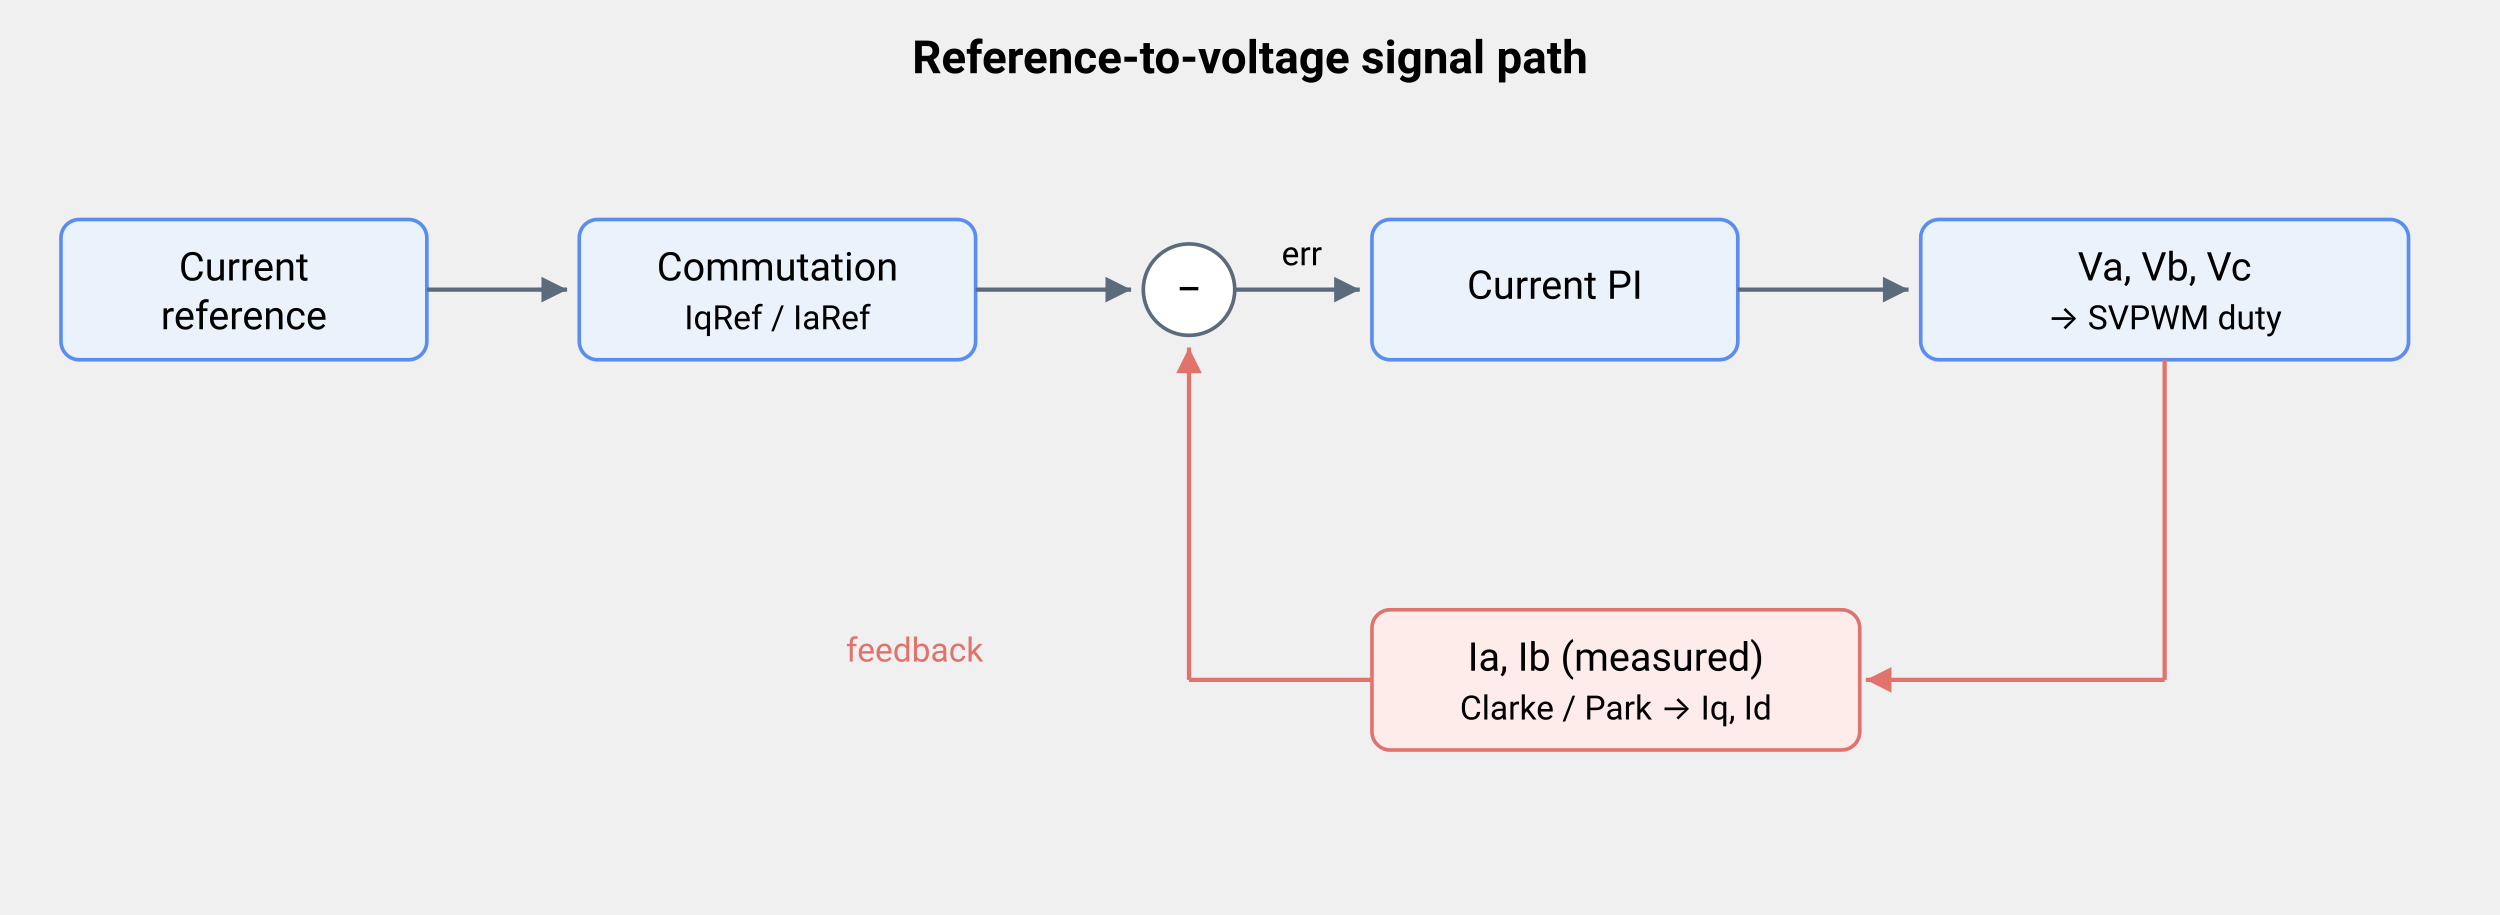
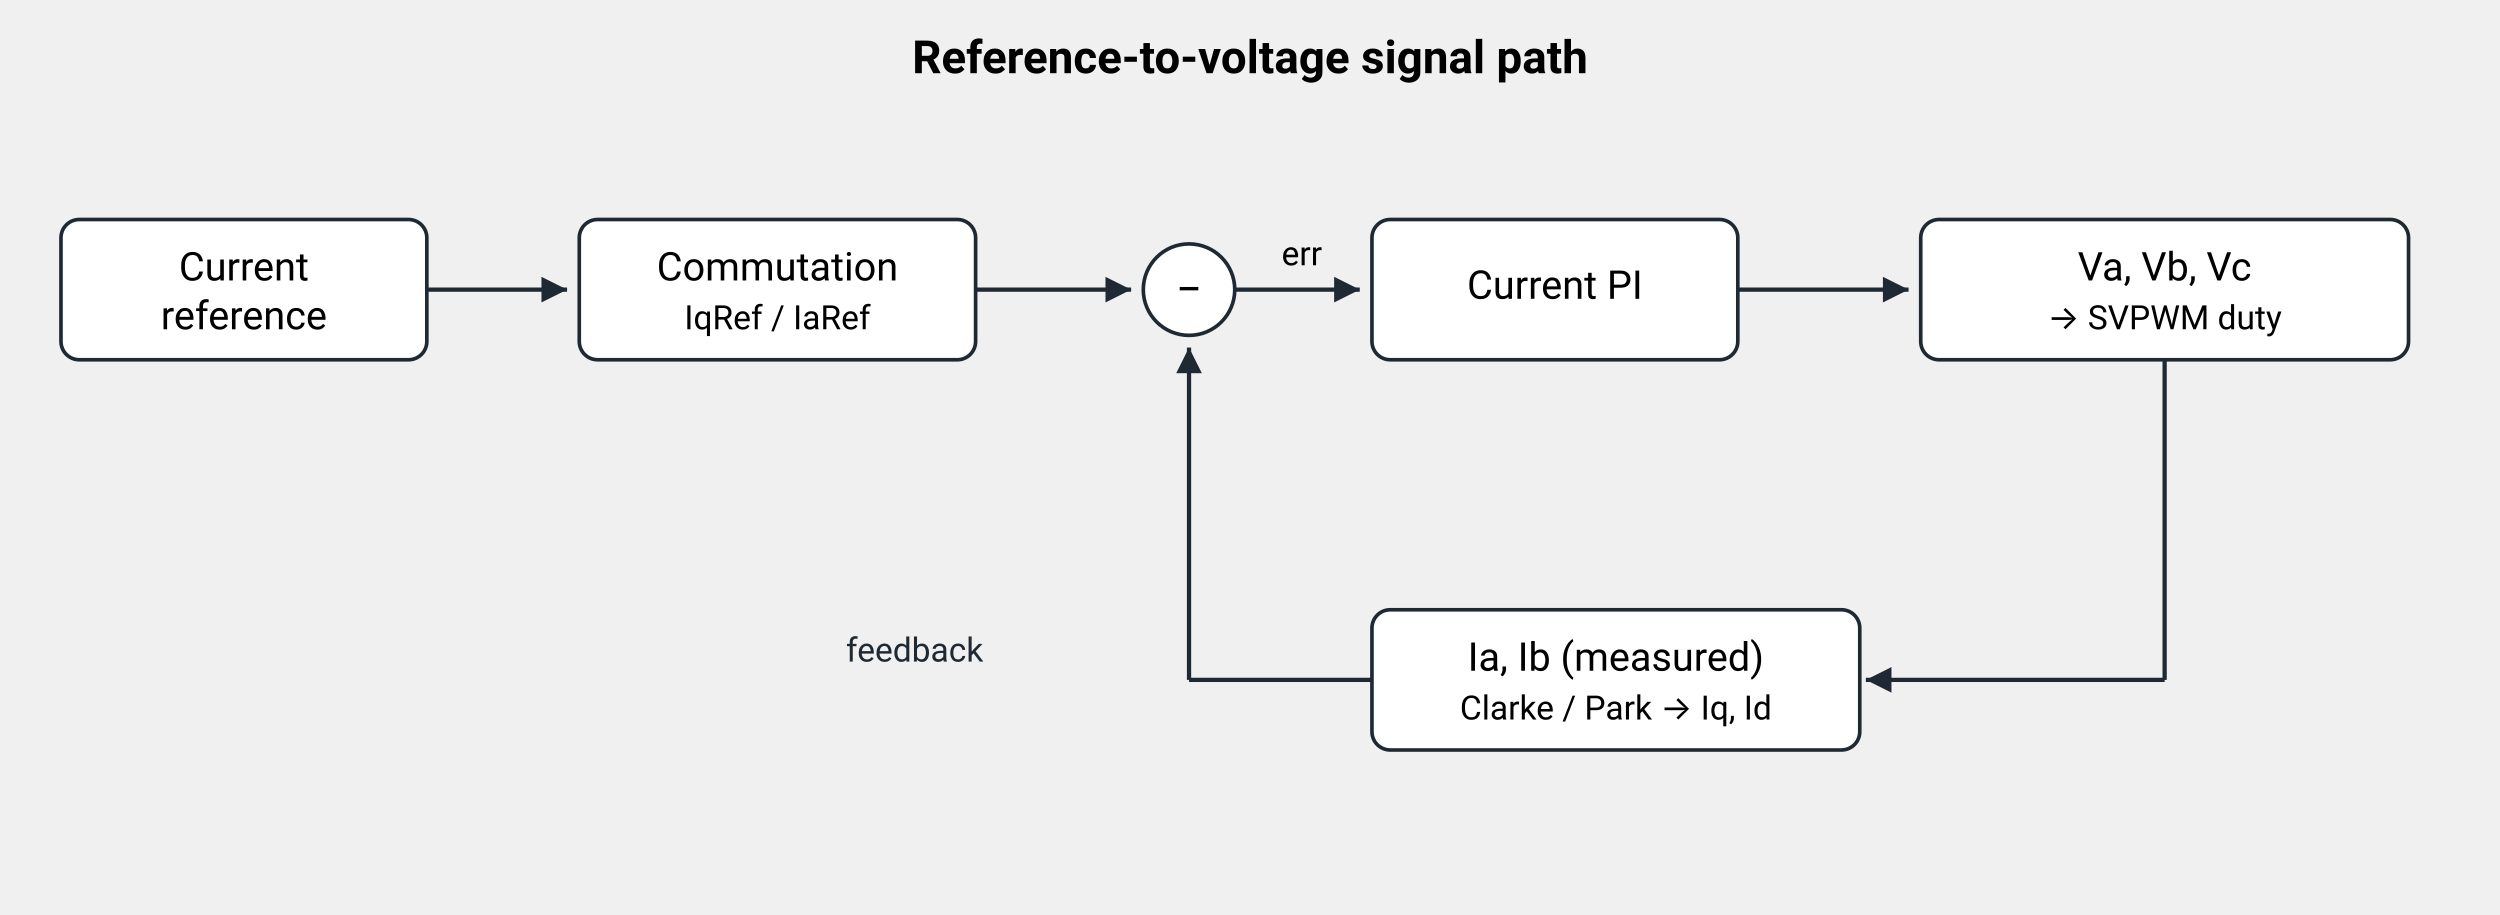
<svg xmlns="http://www.w3.org/2000/svg" width="820" height="300" viewBox="0 0 820 300" font-family="-apple-system,Segoe UI,Roboto,sans-serif" font-size="13" role="img" aria-label="Current reference becomes IqRef via commutation, is differenced against feedback at the summing node, drives the current PI, and emits Va, Vb, Vc to SVPWM duty.">
  <defs>
    <marker id="arrow" markerWidth="8" markerHeight="8" refX="6" refY="3" orient="auto">
-       <path d="M0,0 L6,3 L0,6 Z" fill="#5b6b7b" />
+       <path d="M0,0 L6,3 L0,6 Z" fill="#1f2933" />
    </marker>
    <marker id="arrowred" markerWidth="8" markerHeight="8" refX="6" refY="3" orient="auto">
-       <path d="M0,0 L6,3 L0,6 Z" fill="#e0736b" />
+       <path d="M0,0 L6,3 L0,6 Z" fill="#1f2933" />
    </marker>
  </defs>
  <text x="410" y="24" text-anchor="middle" font-size="15" font-weight="bold">Reference-to-voltage signal path</text>
-   <rect x="20" y="72" width="120" height="46" rx="6" fill="#eaf2fb" stroke="#5b8def" stroke-width="1.2" />
+   <rect x="20" y="72" width="120" height="46" rx="6" fill="#ffffff" stroke="#1f2933" stroke-width="1.2" />
  <text x="80" y="92" text-anchor="middle">Current</text>
  <text x="80" y="108" text-anchor="middle">reference</text>
-   <rect x="190" y="72" width="130" height="46" rx="6" fill="#eaf2fb" stroke="#5b8def" stroke-width="1.2" />
+   <rect x="190" y="72" width="130" height="46" rx="6" fill="#ffffff" stroke="#1f2933" stroke-width="1.2" />
  <text x="255" y="92" text-anchor="middle">Commutation</text>
  <text x="255" y="108" text-anchor="middle" font-size="11">IqRef / IaRef</text>
-   <circle cx="390" cy="95" r="15" fill="#fff" stroke="#5b6b7b" stroke-width="1.2" />
+   <circle cx="390" cy="95" r="15" fill="#fff" stroke="#1f2933" stroke-width="1.2" />
  <text x="390" y="100" text-anchor="middle" font-size="15">−</text>
-   <rect x="450" y="72" width="120" height="46" rx="6" fill="#eaf2fb" stroke="#5b8def" stroke-width="1.2" />
+   <rect x="450" y="72" width="120" height="46" rx="6" fill="#ffffff" stroke="#1f2933" stroke-width="1.2" />
  <text x="510" y="98" text-anchor="middle">Current PI</text>
-   <rect x="630" y="72" width="160" height="46" rx="6" fill="#eaf2fb" stroke="#5b8def" stroke-width="1.2" />
+   <rect x="630" y="72" width="160" height="46" rx="6" fill="#ffffff" stroke="#1f2933" stroke-width="1.2" />
  <text x="710" y="92" text-anchor="middle">Va, Vb, Vc</text>
  <text x="710" y="108" text-anchor="middle" font-size="11">→ SVPWM duty</text>
-   <line x1="140" y1="95" x2="186" y2="95" stroke="#5b6b7b" stroke-width="1.4" marker-end="url(#arrow)" />
-   <line x1="320" y1="95" x2="371" y2="95" stroke="#5b6b7b" stroke-width="1.4" marker-end="url(#arrow)" />
-   <line x1="405" y1="95" x2="446" y2="95" stroke="#5b6b7b" stroke-width="1.4" marker-end="url(#arrow)" />
+   <line x1="140" y1="95" x2="186" y2="95" stroke="#1f2933" stroke-width="1.4" marker-end="url(#arrow)" />
+   <line x1="320" y1="95" x2="371" y2="95" stroke="#1f2933" stroke-width="1.4" marker-end="url(#arrow)" />
+   <line x1="405" y1="95" x2="446" y2="95" stroke="#1f2933" stroke-width="1.4" marker-end="url(#arrow)" />
  <text x="427" y="87" text-anchor="middle" font-size="11">err</text>
-   <line x1="570" y1="95" x2="626" y2="95" stroke="#5b6b7b" stroke-width="1.4" marker-end="url(#arrow)" />
-   <rect x="450" y="200" width="160" height="46" rx="6" fill="#fdecea" stroke="#e0736b" stroke-width="1.2" />
+   <line x1="570" y1="95" x2="626" y2="95" stroke="#1f2933" stroke-width="1.4" marker-end="url(#arrow)" />
+   <rect x="450" y="200" width="160" height="46" rx="6" fill="#ffffff" stroke="#1f2933" stroke-width="1.2" />
  <text x="530" y="220" text-anchor="middle">Ia, Ib (measured)</text>
  <text x="530" y="236" text-anchor="middle" font-size="11">Clarke / Park → Iq, Id</text>
-   <line x1="710" y1="118" x2="710" y2="223" stroke="#e0736b" stroke-width="1.4" />
-   <line x1="710" y1="223" x2="612" y2="223" stroke="#e0736b" stroke-width="1.4" marker-end="url(#arrowred)" />
-   <line x1="450" y1="223" x2="390" y2="223" stroke="#e0736b" stroke-width="1.4" />
-   <line x1="390" y1="223" x2="390" y2="114" stroke="#e0736b" stroke-width="1.4" marker-end="url(#arrowred)" />
-   <text x="300" y="217" text-anchor="middle" font-size="11" fill="#e0736b">feedback</text>
+   <line x1="710" y1="118" x2="710" y2="223" stroke="#1f2933" stroke-width="1.4" />
+   <line x1="710" y1="223" x2="612" y2="223" stroke="#1f2933" stroke-width="1.4" marker-end="url(#arrowred)" />
+   <line x1="450" y1="223" x2="390" y2="223" stroke="#1f2933" stroke-width="1.4" />
+   <line x1="390" y1="223" x2="390" y2="114" stroke="#1f2933" stroke-width="1.4" marker-end="url(#arrowred)" />
+   <text x="300" y="217" text-anchor="middle" font-size="11" fill="#1f2933">feedback</text>
</svg>
